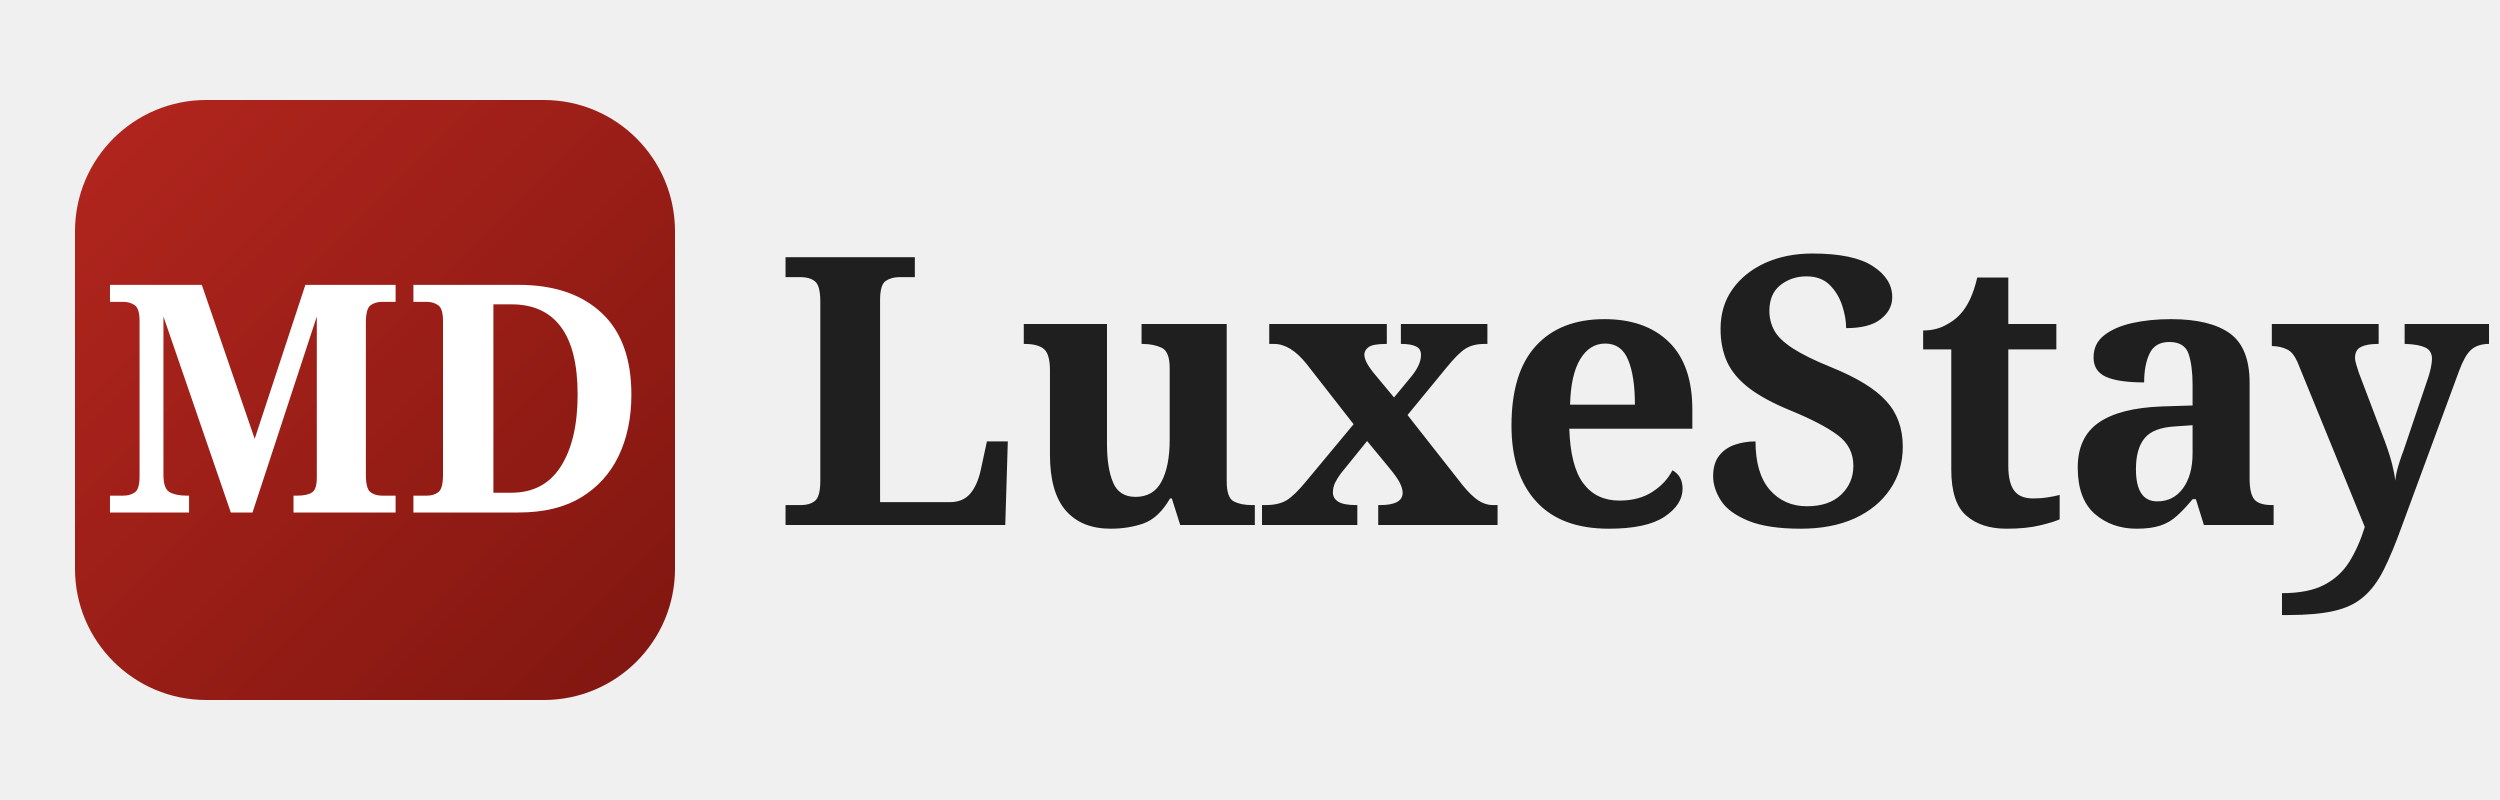
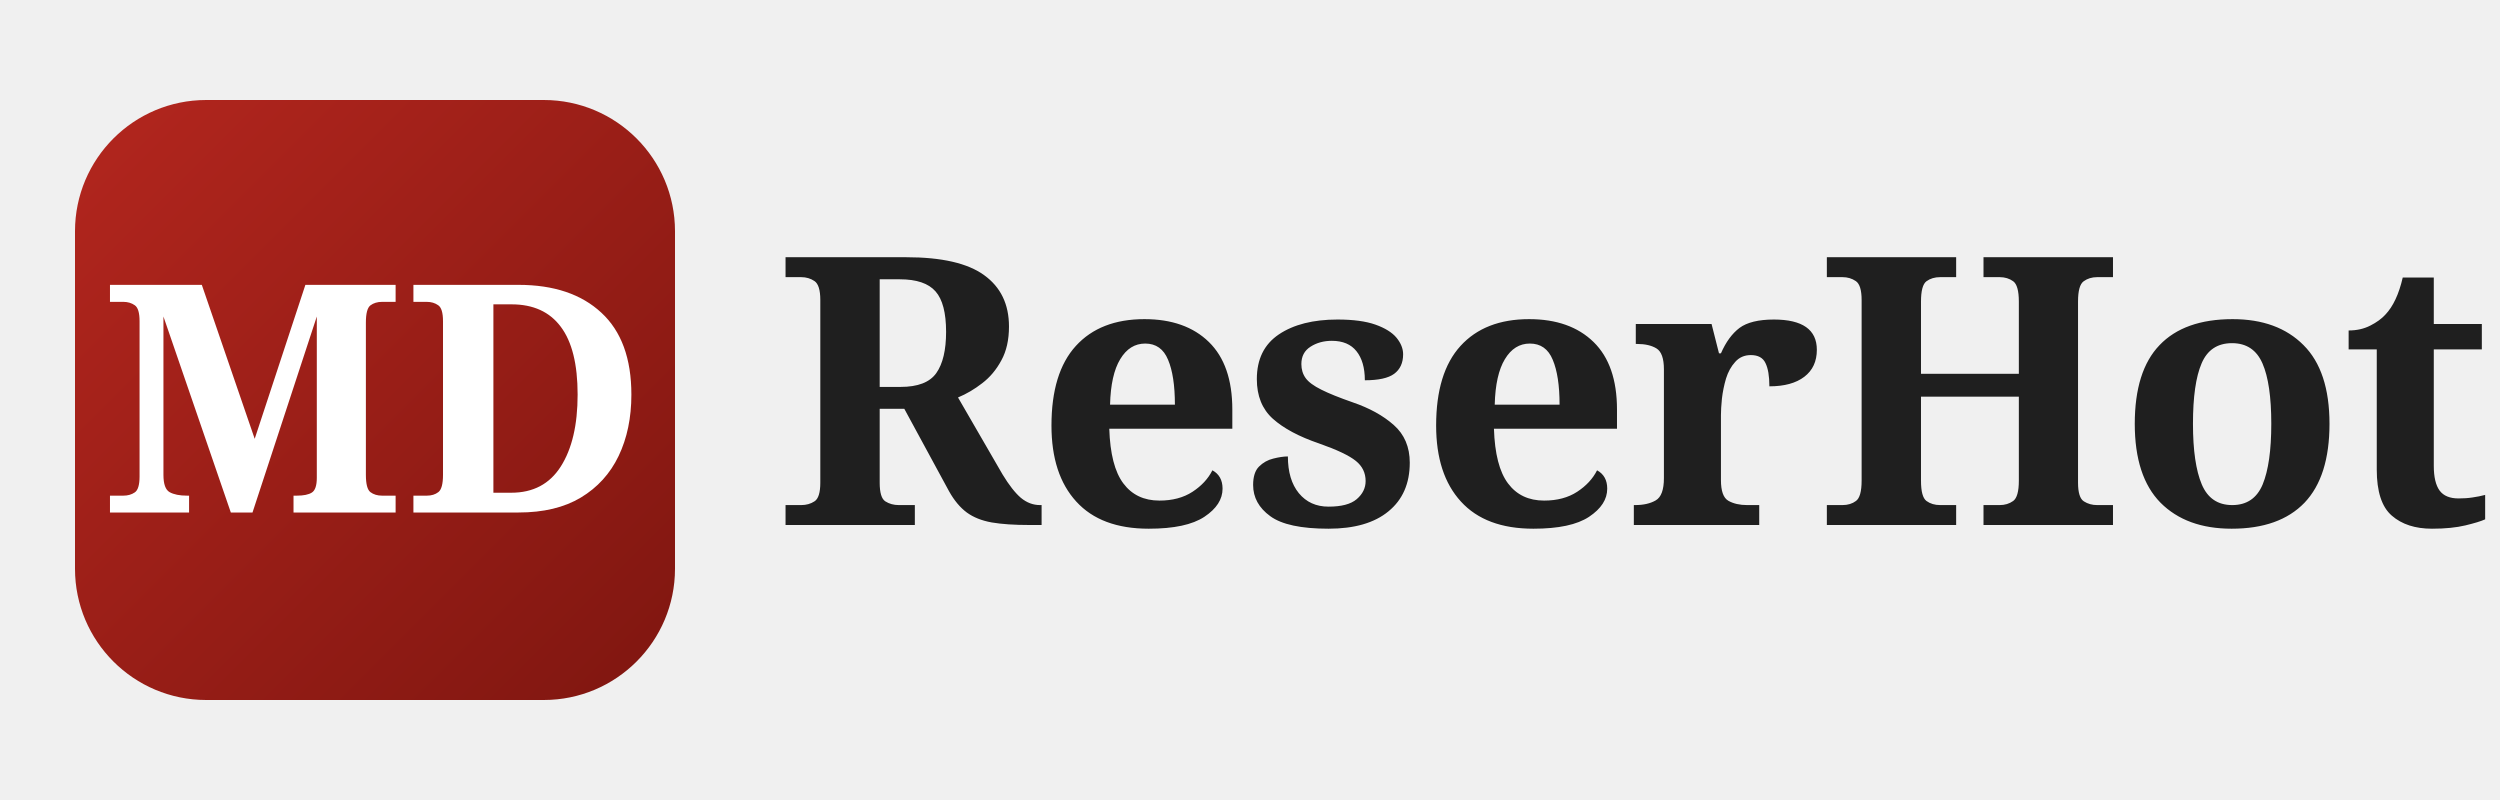
- <svg xmlns="http://www.w3.org/2000/svg" viewBox="0 0 200 64" width="200" height="64" role="img" aria-label="MD LuxeStay">
+ <svg xmlns="http://www.w3.org/2000/svg" viewBox="0 0 200 64" width="200" height="64" role="img" aria-label="MD ReserHotel">
  <defs>
    <linearGradient id="ls-wide-grad" x1="0" y1="0" x2="1" y2="1">
      <stop offset="0" stop-color="#B3261E" />
      <stop offset="1" stop-color="#7F1610" />
    </linearGradient>
  </defs>
  <g transform="translate(6 8) scale(0.75)">
    <rect width="64" height="64" rx="14" fill="url(#ls-wide-grad)" />
    <text x="32" y="44" text-anchor="middle" font-family="Fraunces, 'Playfair Display', Georgia, serif" font-size="34" font-weight="900" fill="#FFFFFF">MD</text>
  </g>
-   <text x="62" y="42" font-family="Fraunces, 'Playfair Display', Georgia, serif" font-size="30" font-weight="800" fill="#1F1F1F" letter-spacing="-0.5">LuxeStay</text>
+   <text x="62" y="42" font-family="Fraunces, 'Playfair Display', Georgia, serif" font-size="30" font-weight="800" fill="#1F1F1F" letter-spacing="-0.5">ReserHotel</text>
</svg>
